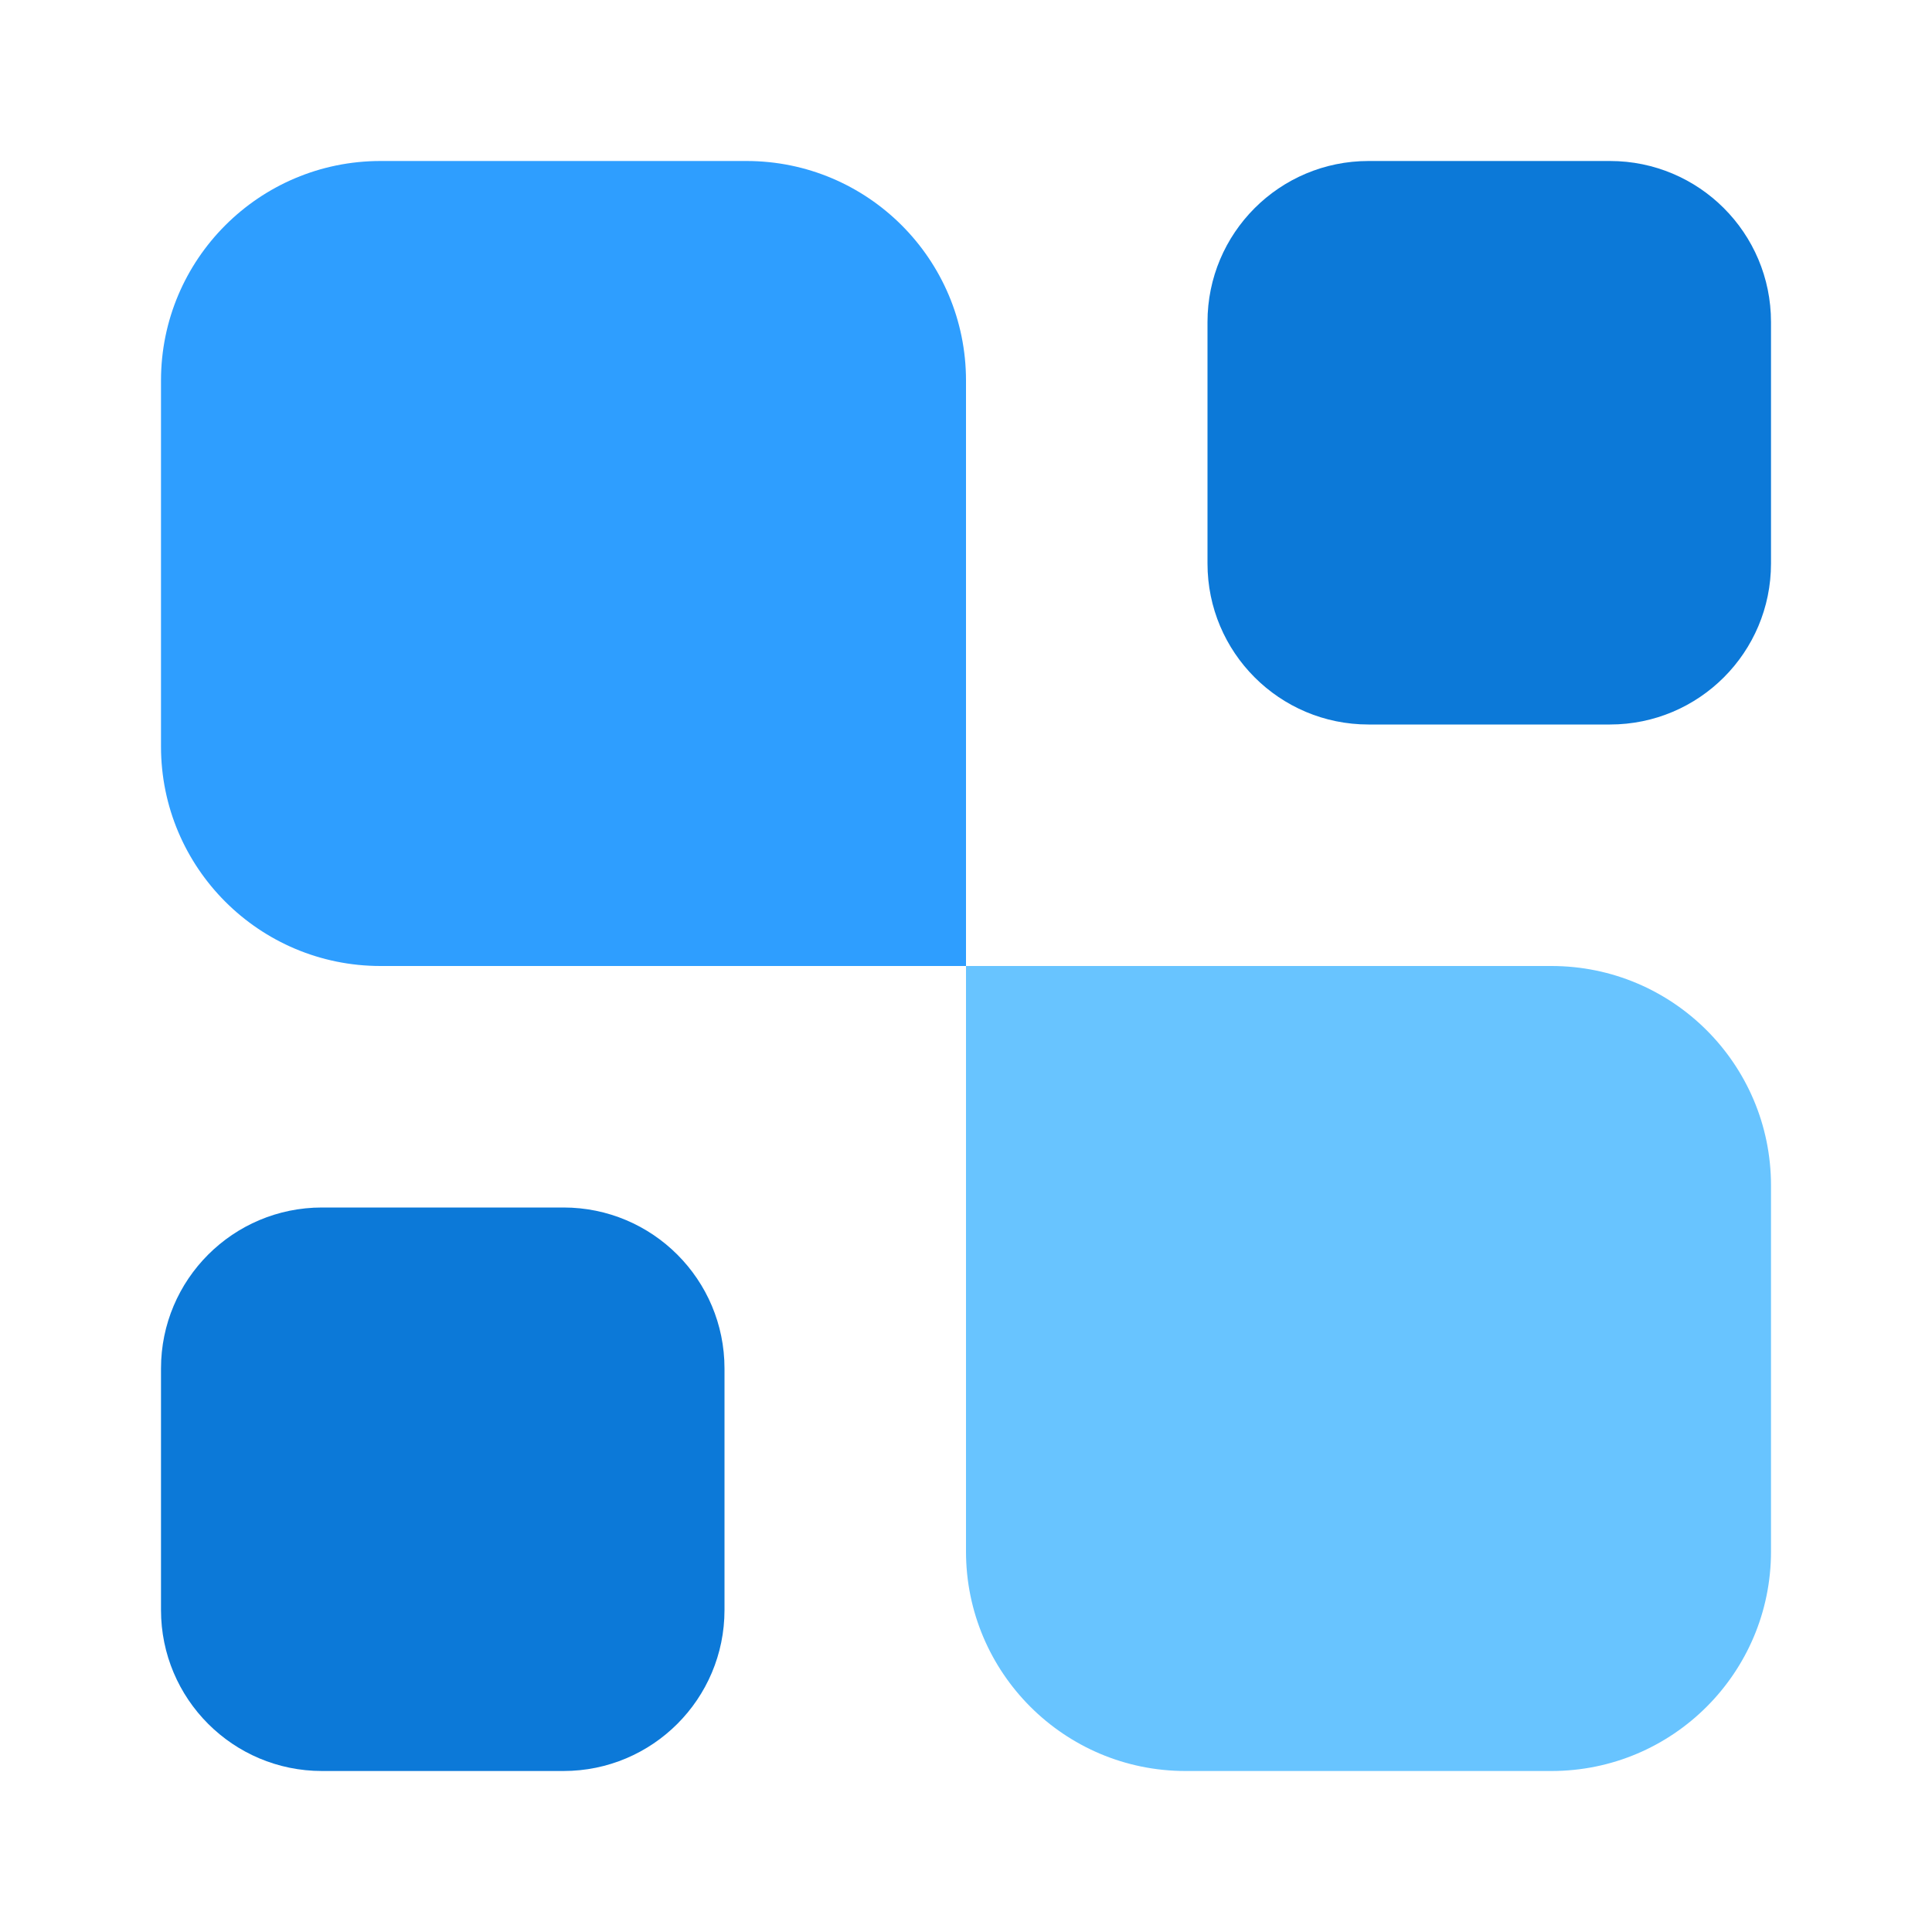
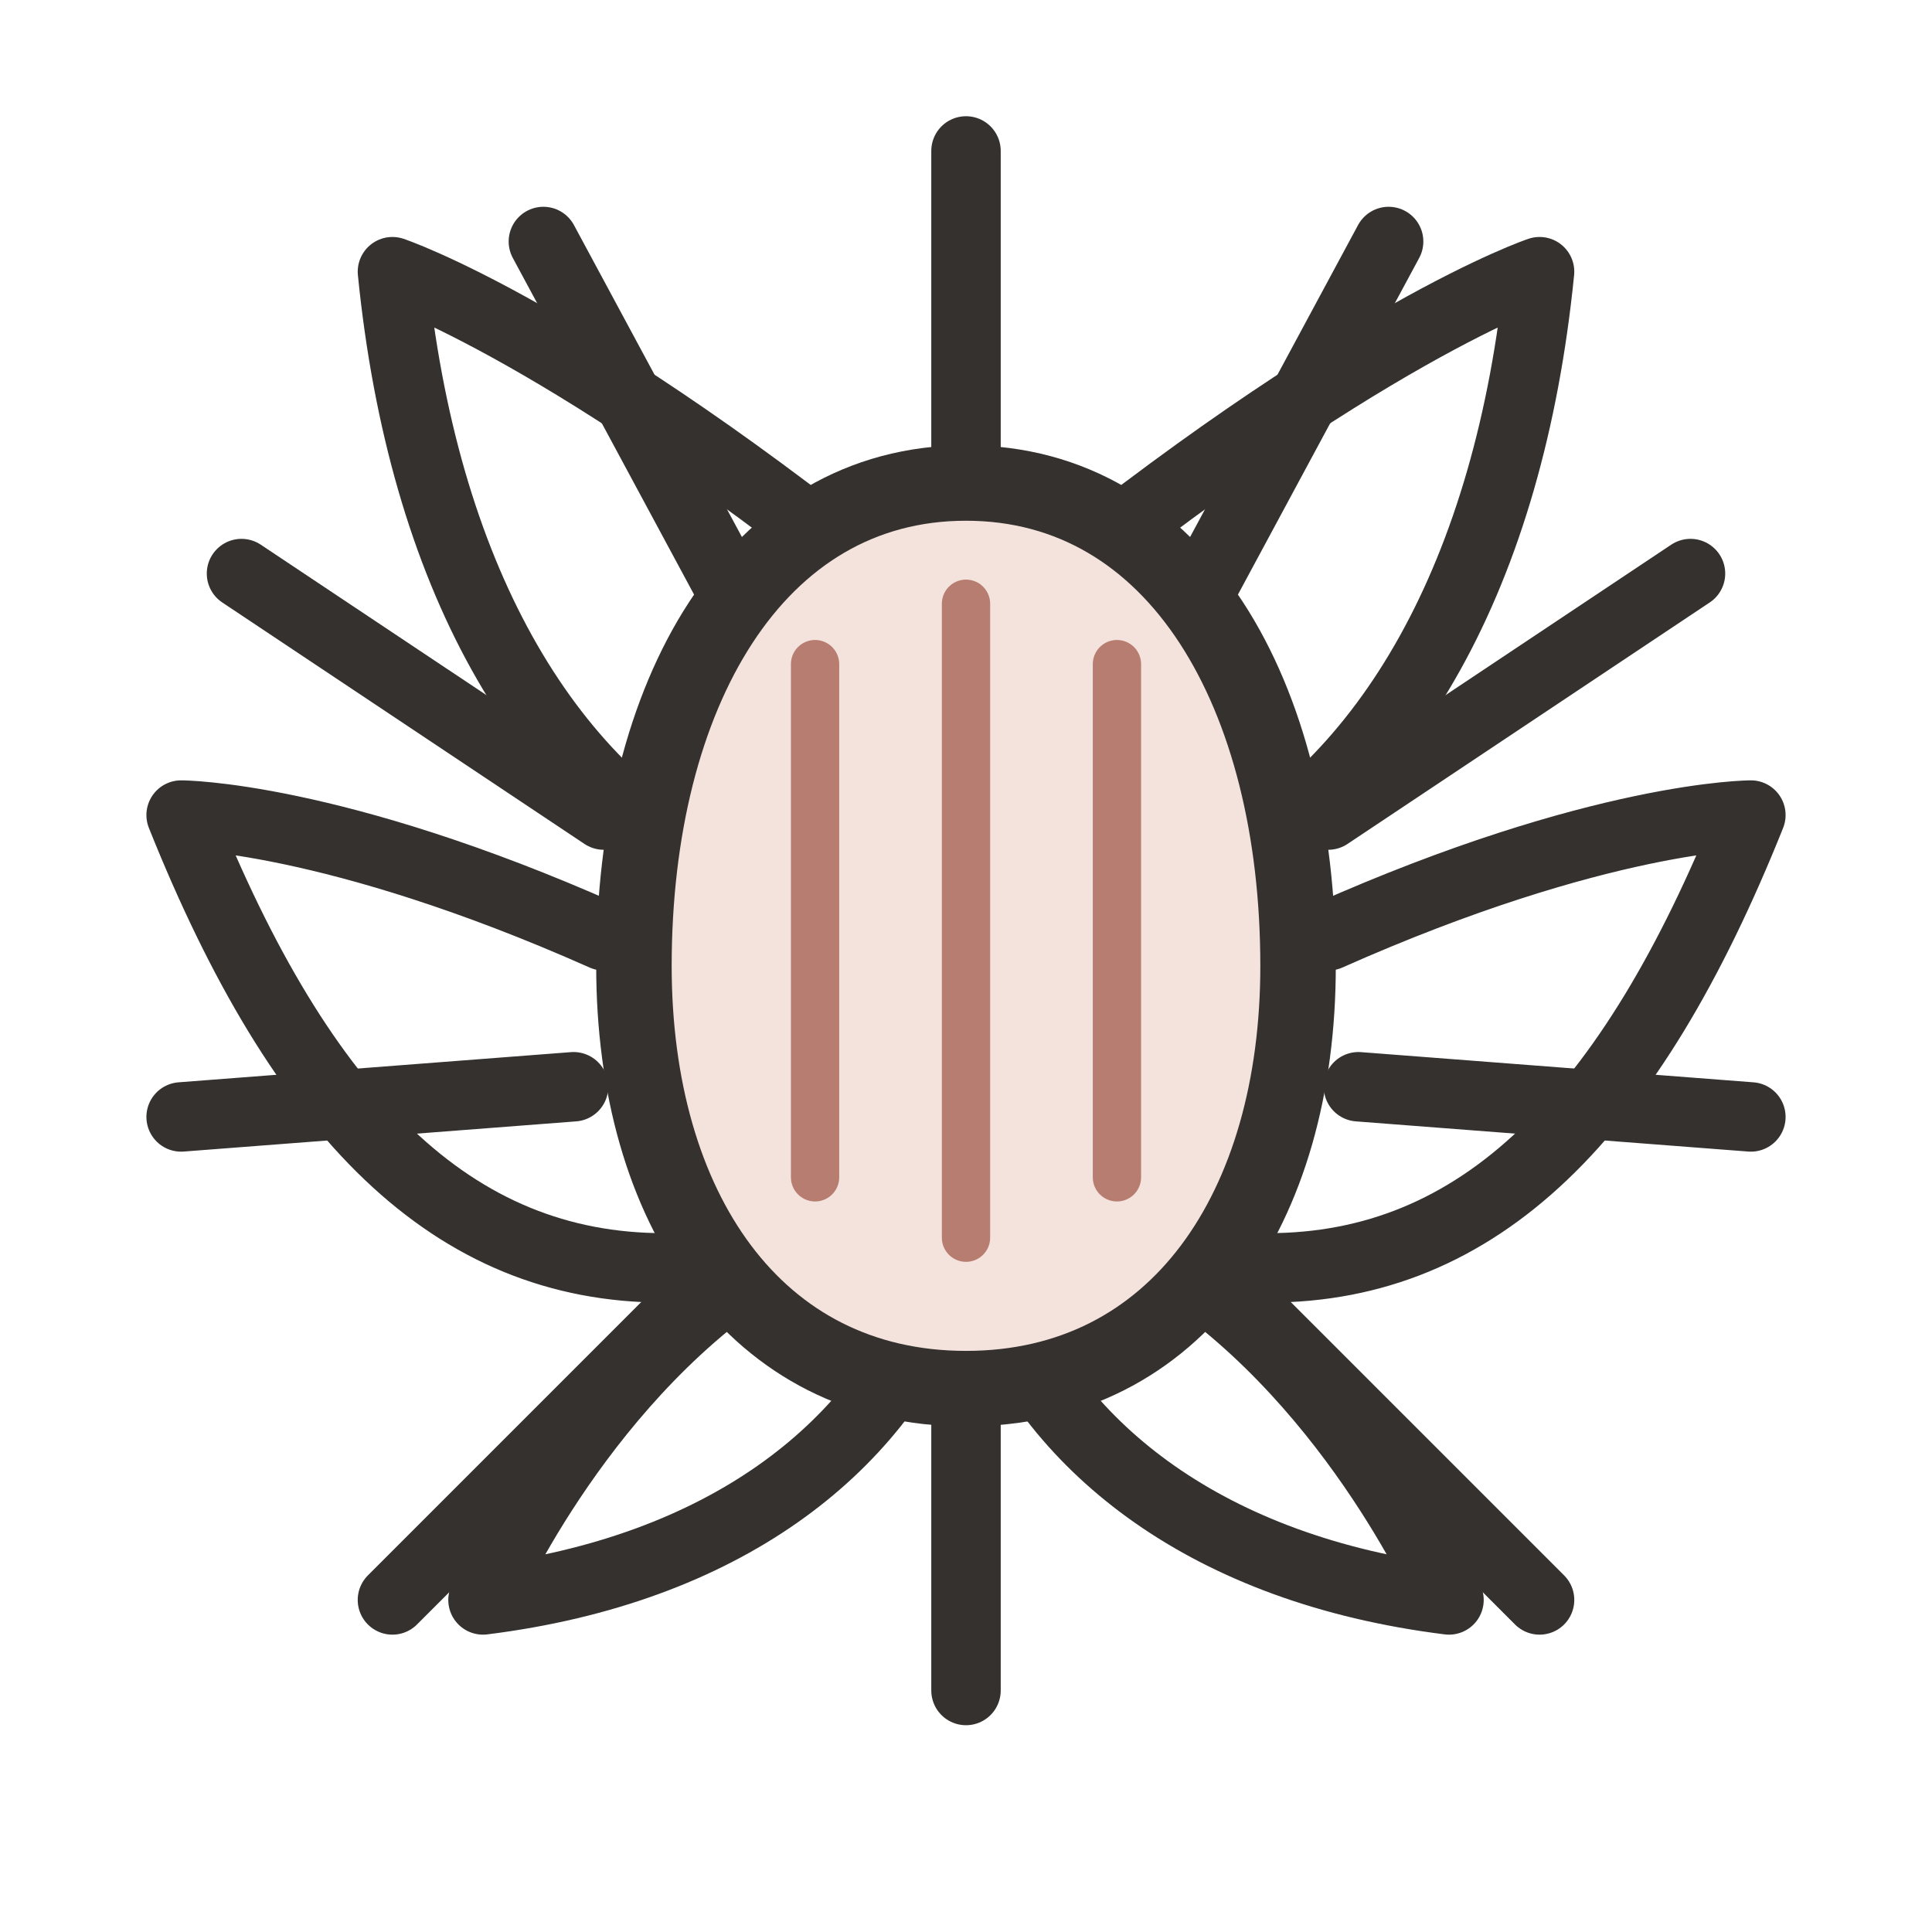
- <svg xmlns="http://www.w3.org/2000/svg" width="24" height="24" viewBox="0 0 24 24" fill="none">
-   <path d="M22 19.273C22 20.779 20.779 22 19.273 22H14.727C13.221 22 12 20.779 12 19.273V12H19.273C20.779 12 22 13.221 22 14.727V19.273Z" fill="#68C4FF" />
-   <path d="M20 2C21.105 2 22 2.895 22 4V7C22 8.105 21.105 9 20 9H17C15.895 9 15 8.105 15 7V4C15 2.895 15.895 2 17 2H20Z" fill="#0C79D8" />
-   <path d="M7 15C8.105 15 9 15.895 9 17V20C9 21.105 8.105 22 7 22H4C2.895 22 2 21.105 2 20V17C2 15.895 2.895 15 4 15H7Z" fill="#0C79D8" />
-   <path d="M12 12H4.727C3.221 12 2 10.779 2 9.273V4.727C2 3.221 3.221 2 4.727 2H9.273C10.779 2 12 3.221 12 4.727V12Z" fill="#2E9EFF" />
+ <svg xmlns="http://www.w3.org/2000/svg" viewBox="0 0 64 64">
+   <g fill="none" stroke="#34312f" stroke-width="2.3" stroke-linecap="round" stroke-linejoin="round">
+     <path d="M32 56v-9M32 19V5M25 21 18 8M39 21 46 8M20 27 8 19M44 27 56 19M19 36 6 37M45 36 58 37M23 43 13 53M41 43 51 53" />
+     <path d="M30 20c-11-9-17-11-17-11 1 10 5 17 11 20M34 20c11-9 17-11 17-11-1 10-5 17-11 20M20 31C11 27 6 27 6 27c4 10 9 15 16 15M44 31c9-4 14-4 14-4-4 10-9 15-16 15M25 42c-6 4-9 11-9 11 8-1 13-5 15-10M39 42c6 4 9 11 9 11-8-1-13-5-15-10" />
+   </g>
+   <path d="M32 16c-7 0-11 7-11 16 0 8 4 14 11 14s11-6 11-14c0-9-4-16-11-16Z" fill="#f4e2dc" stroke="#34312f" stroke-width="2.5" />
+   <path d="M27 22v17M32 20v21M37 22v17" stroke="#b77d70" stroke-width="1.6" stroke-linecap="round" />
</svg>
